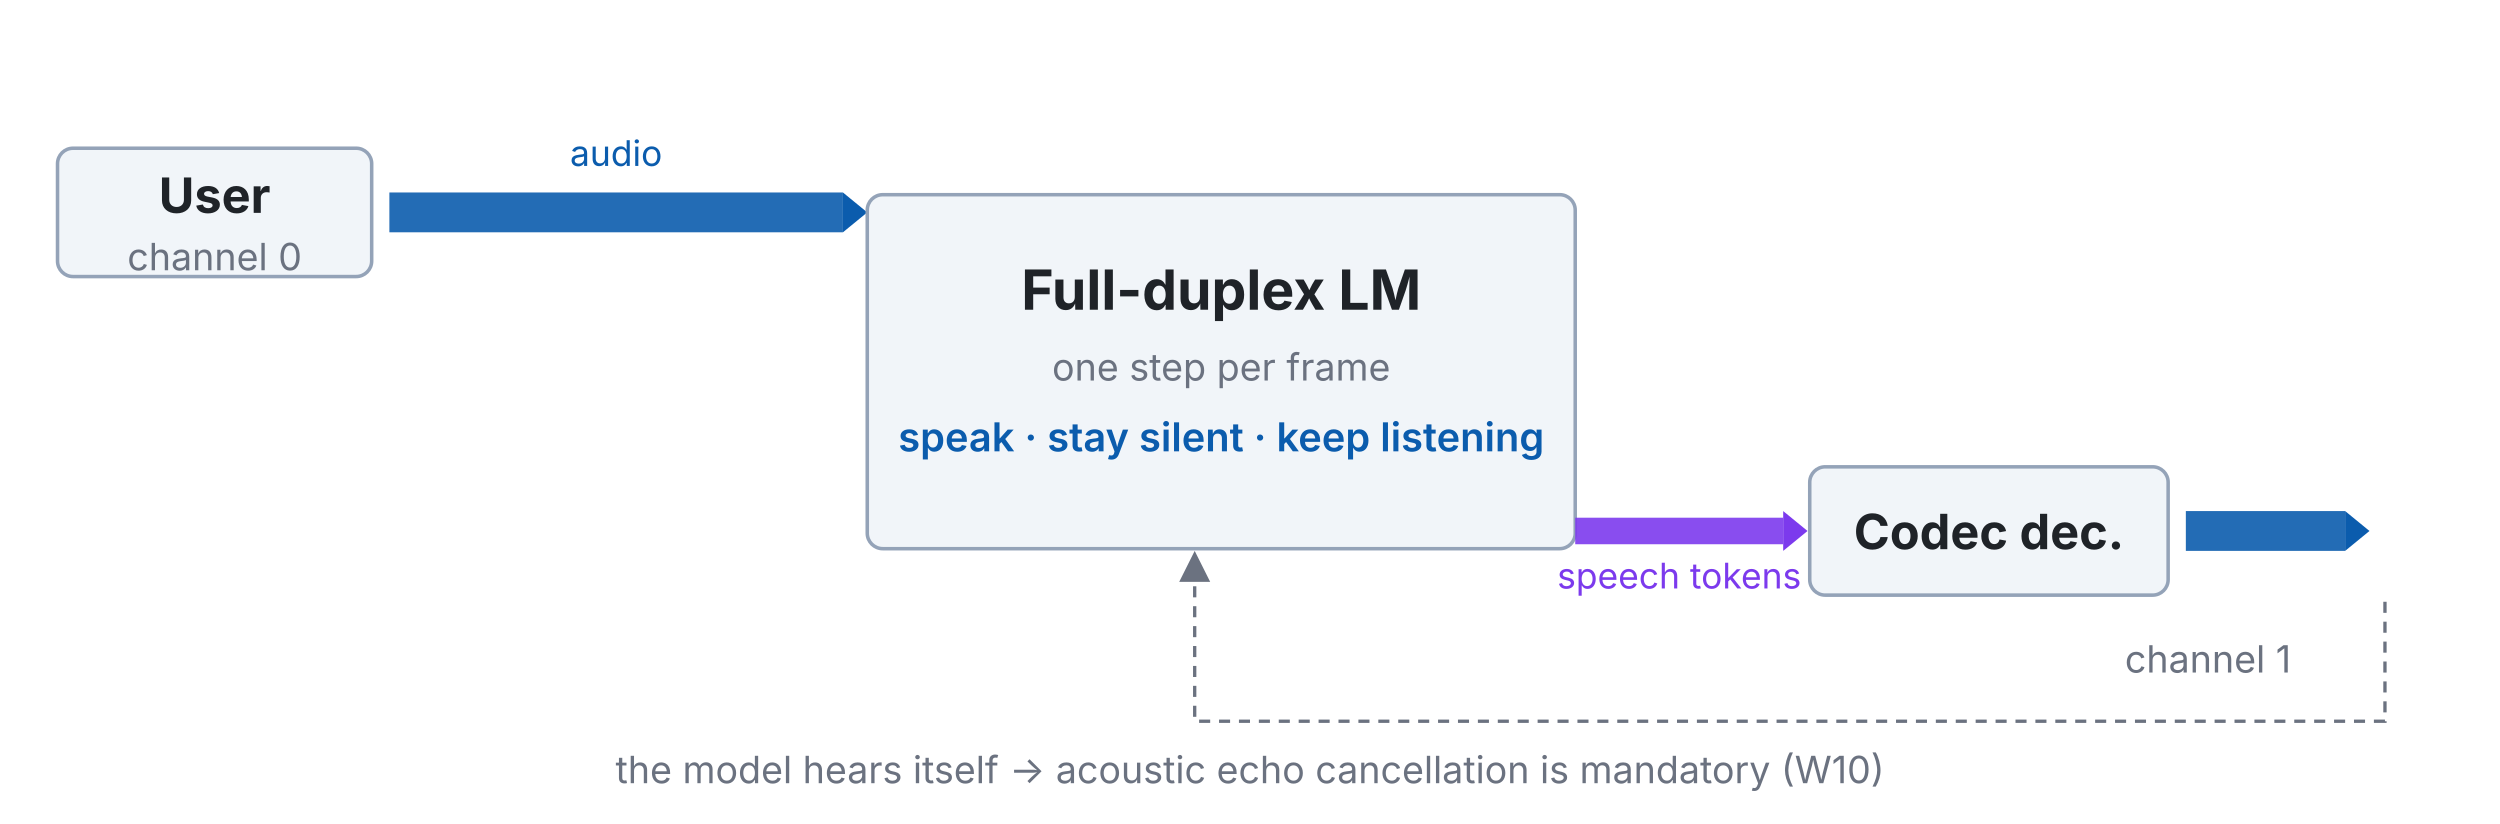
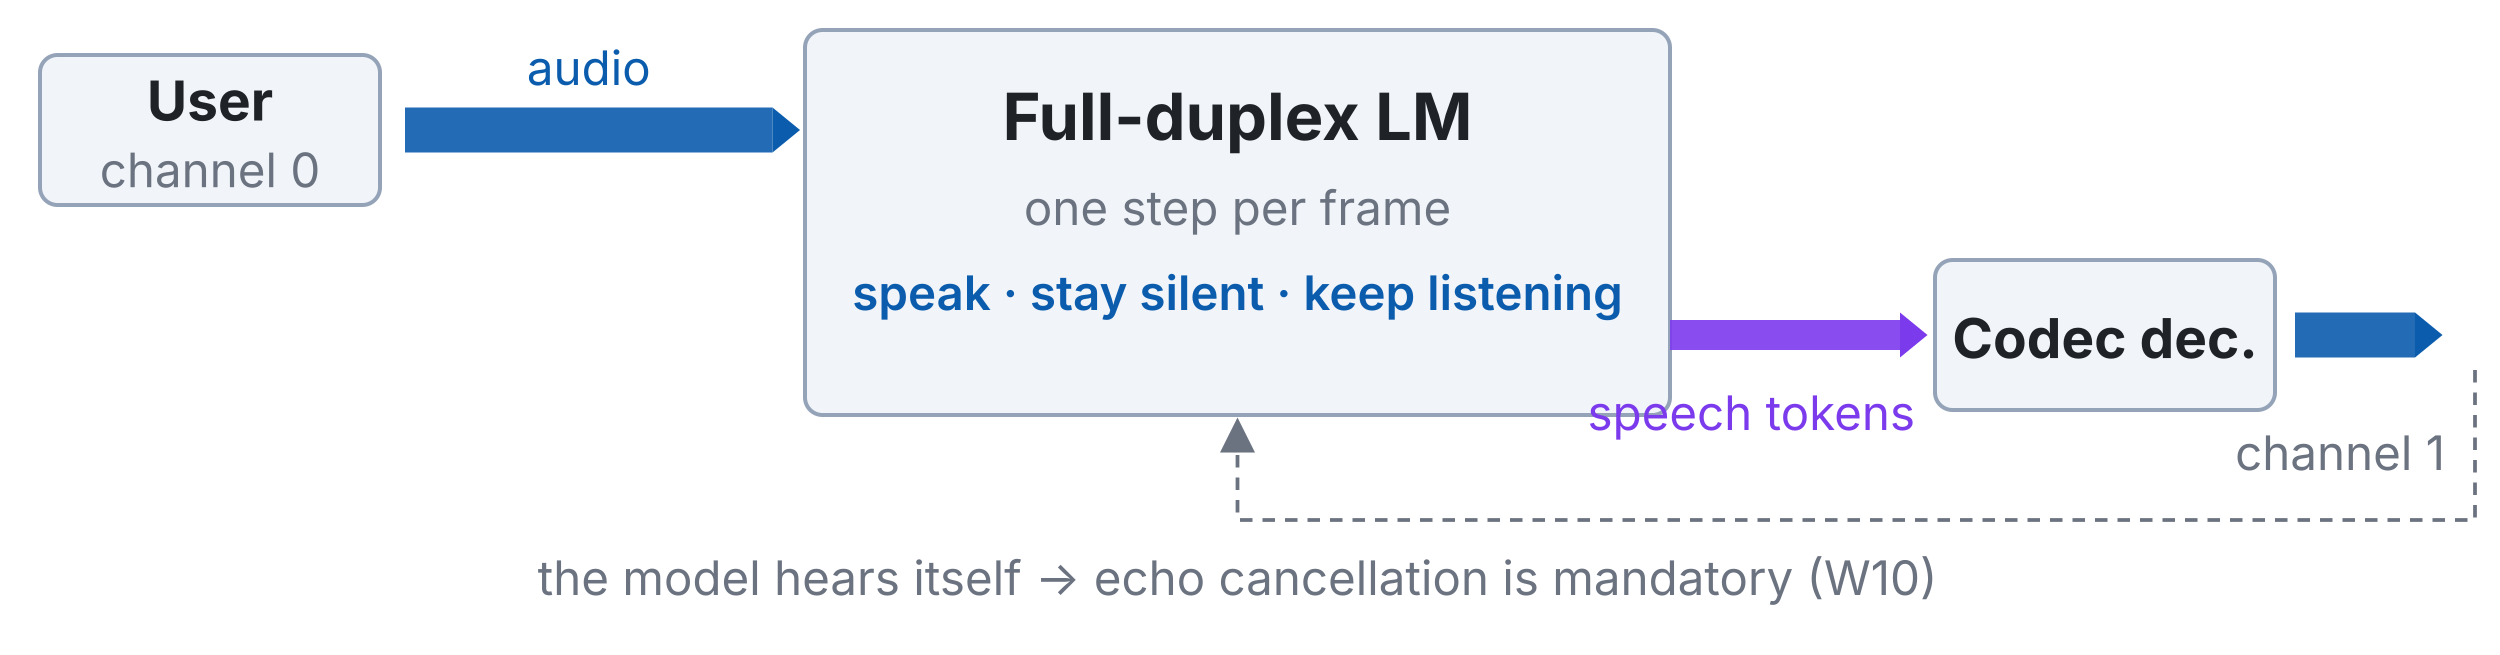
- <svg xmlns="http://www.w3.org/2000/svg" viewBox="0 0 1130 372" width="100%" role="img" font-family="system-ui,-apple-system,Segoe UI,sans-serif">
-   <rect x="26.0" y="67.0" width="142.0" height="58.0" rx="7" fill="#f1f5f9" stroke="#94a3b8" stroke-width="1.6" />
-   <text x="97.0" y="88.0" font-size="22" font-weight="650" fill="#1f2328" text-anchor="middle" dominant-baseline="middle">User</text>
-   <text x="97.0" y="116.0" font-size="17" fill="#6b7280" text-anchor="middle" dominant-baseline="middle">channel 0</text>
-   <rect x="176.0" y="87.0" width="205.0" height="18.0" fill="#0b5cad" opacity=".9" />
-   <polygon points="381.0,87.0 392.0,96.0 381.0,105.0" fill="#0b5cad" />
-   <text x="278.5" y="75.0" font-size="16" fill="#0b5cad" text-anchor="middle">audio</text>
-   <rect x="392.0" y="88.0" width="320.0" height="160.0" rx="7" fill="#f1f5f9" stroke="#94a3b8" stroke-width="1.6" />
-   <text x="552.0" y="140.0" font-size="25" font-weight="650" fill="#1f2328" text-anchor="middle">Full-duplex LM</text>
-   <text x="552.0" y="172.0" font-size="17" font-weight="400" fill="#6b7280" text-anchor="middle">one step per frame</text>
-   <text x="552.0" y="204.0" font-size="18" font-weight="600" fill="#0b5cad" text-anchor="middle">speak · stay silent · keep listening</text>
-   <rect x="712.0" y="234.0" width="94.0" height="12.0" fill="#7c3aed" opacity=".9" />
-   <polygon points="806.0,231.0 817.0,240.0 806.0,249.0" fill="#7c3aed" />
-   <text x="759.0" y="266.0" font-size="16" fill="#7c3aed" text-anchor="middle">speech tokens</text>
-   <rect x="818.0" y="211.0" width="162.0" height="58.0" rx="7" fill="#f1f5f9" stroke="#94a3b8" stroke-width="1.6" />
-   <text x="899.0" y="240.0" font-size="22" font-weight="650" fill="#1f2328" text-anchor="middle" dominant-baseline="middle">Codec dec.</text>
-   <rect x="988.0" y="231.0" width="72.0" height="18.0" fill="#0b5cad" opacity=".9" />
-   <polygon points="1060.0,231.0 1071.0,240.0 1060.0,249.0" fill="#0b5cad" />
-   <text x="998.0" y="304.0" font-size="17" fill="#6b7280" text-anchor="middle">channel 1</text>
-   <path d="M 1078 272.0 L 1078 326.0 L 540 326.0 L 540 262.0" fill="none" stroke="#6b7280" stroke-width="1.5" stroke-dasharray="5 4" />
-   <polygon points="540.0,249.0 533.0,263.0 547.0,263.0" fill="#6b7280" />
-   <text x="565.0" y="354.0" font-size="17" fill="#6b7280" text-anchor="middle">the model hears itself → acoustic echo cancellation is mandatory (W10)</text>
+ <svg xmlns="http://www.w3.org/2000/svg" viewBox="0 0 1000 262" width="100%" role="img" font-family="system-ui,-apple-system,Segoe UI,sans-serif">
+   <rect x="16.0" y="22.0" width="136.0" height="60.0" rx="7" fill="#f1f5f9" stroke="#94a3b8" stroke-width="1.6" />
+   <text x="84.0" y="40.0" font-size="22" font-weight="700" fill="#1f2328" text-anchor="middle" dominant-baseline="middle">User</text>
+   <text x="84.0" y="68.0" font-size="19" font-weight="400" fill="#6b7280" text-anchor="middle" dominant-baseline="middle">channel 0</text>
+   <rect x="162.0" y="43.0" width="147.0" height="18.0" fill="#0b5cad" opacity=".9" />
+   <polygon points="309.0,43.0 320.0,52.0 309.0,61.0" fill="#0b5cad" />
+   <text x="235.5" y="34.0" font-size="19" font-weight="400" fill="#0b5cad" text-anchor="middle" dominant-baseline="auto">audio</text>
+   <rect x="322.0" y="12.0" width="346.0" height="154.0" rx="7" fill="#f1f5f9" stroke="#94a3b8" stroke-width="1.6" />
+   <text x="495.0" y="56.0" font-size="26" font-weight="700" fill="#1f2328" text-anchor="middle" dominant-baseline="auto">Full-duplex LM</text>
+   <text x="495.0" y="90.0" font-size="19" font-weight="400" fill="#6b7280" text-anchor="middle" dominant-baseline="auto">one step per frame</text>
+   <text x="495.0" y="124.0" font-size="19" font-weight="600" fill="#0b5cad" text-anchor="middle" dominant-baseline="auto">speak · stay silent · keep listening</text>
+   <rect x="668.0" y="128.0" width="92.0" height="12.0" fill="#7c3aed" opacity=".9" />
+   <polygon points="760.0,125.0 771.0,134.0 760.0,143.0" fill="#7c3aed" />
+   <text x="766.0" y="172.0" font-size="19" font-weight="400" fill="#7c3aed" text-anchor="end" dominant-baseline="auto">speech tokens</text>
+   <rect x="774.0" y="104.0" width="136.0" height="60.0" rx="7" fill="#f1f5f9" stroke="#94a3b8" stroke-width="1.6" />
+   <text x="842.0" y="135.0" font-size="22" font-weight="700" fill="#1f2328" text-anchor="middle" dominant-baseline="middle">Codec dec.</text>
+   <rect x="918.0" y="125.0" width="48.0" height="18.0" fill="#0b5cad" opacity=".9" />
+   <polygon points="966.0,125.0 977.0,134.0 966.0,143.0" fill="#0b5cad" />
+   <text x="978.0" y="188.0" font-size="19" font-weight="400" fill="#6b7280" text-anchor="end" dominant-baseline="auto">channel 1</text>
+   <path d="M 990 148.0 L 990 208.0 L 495 208.0 L 495 180.0" fill="none" stroke="#6b7280" stroke-width="1.5" stroke-dasharray="5 4" />
+   <polygon points="495,167.0 488,181.0 502,181.0" fill="#6b7280" />
+   <text x="495.0" y="238.0" font-size="19" font-weight="400" fill="#6b7280" text-anchor="middle" dominant-baseline="auto">the model hears itself → echo cancellation is mandatory (W10)</text>
</svg>
